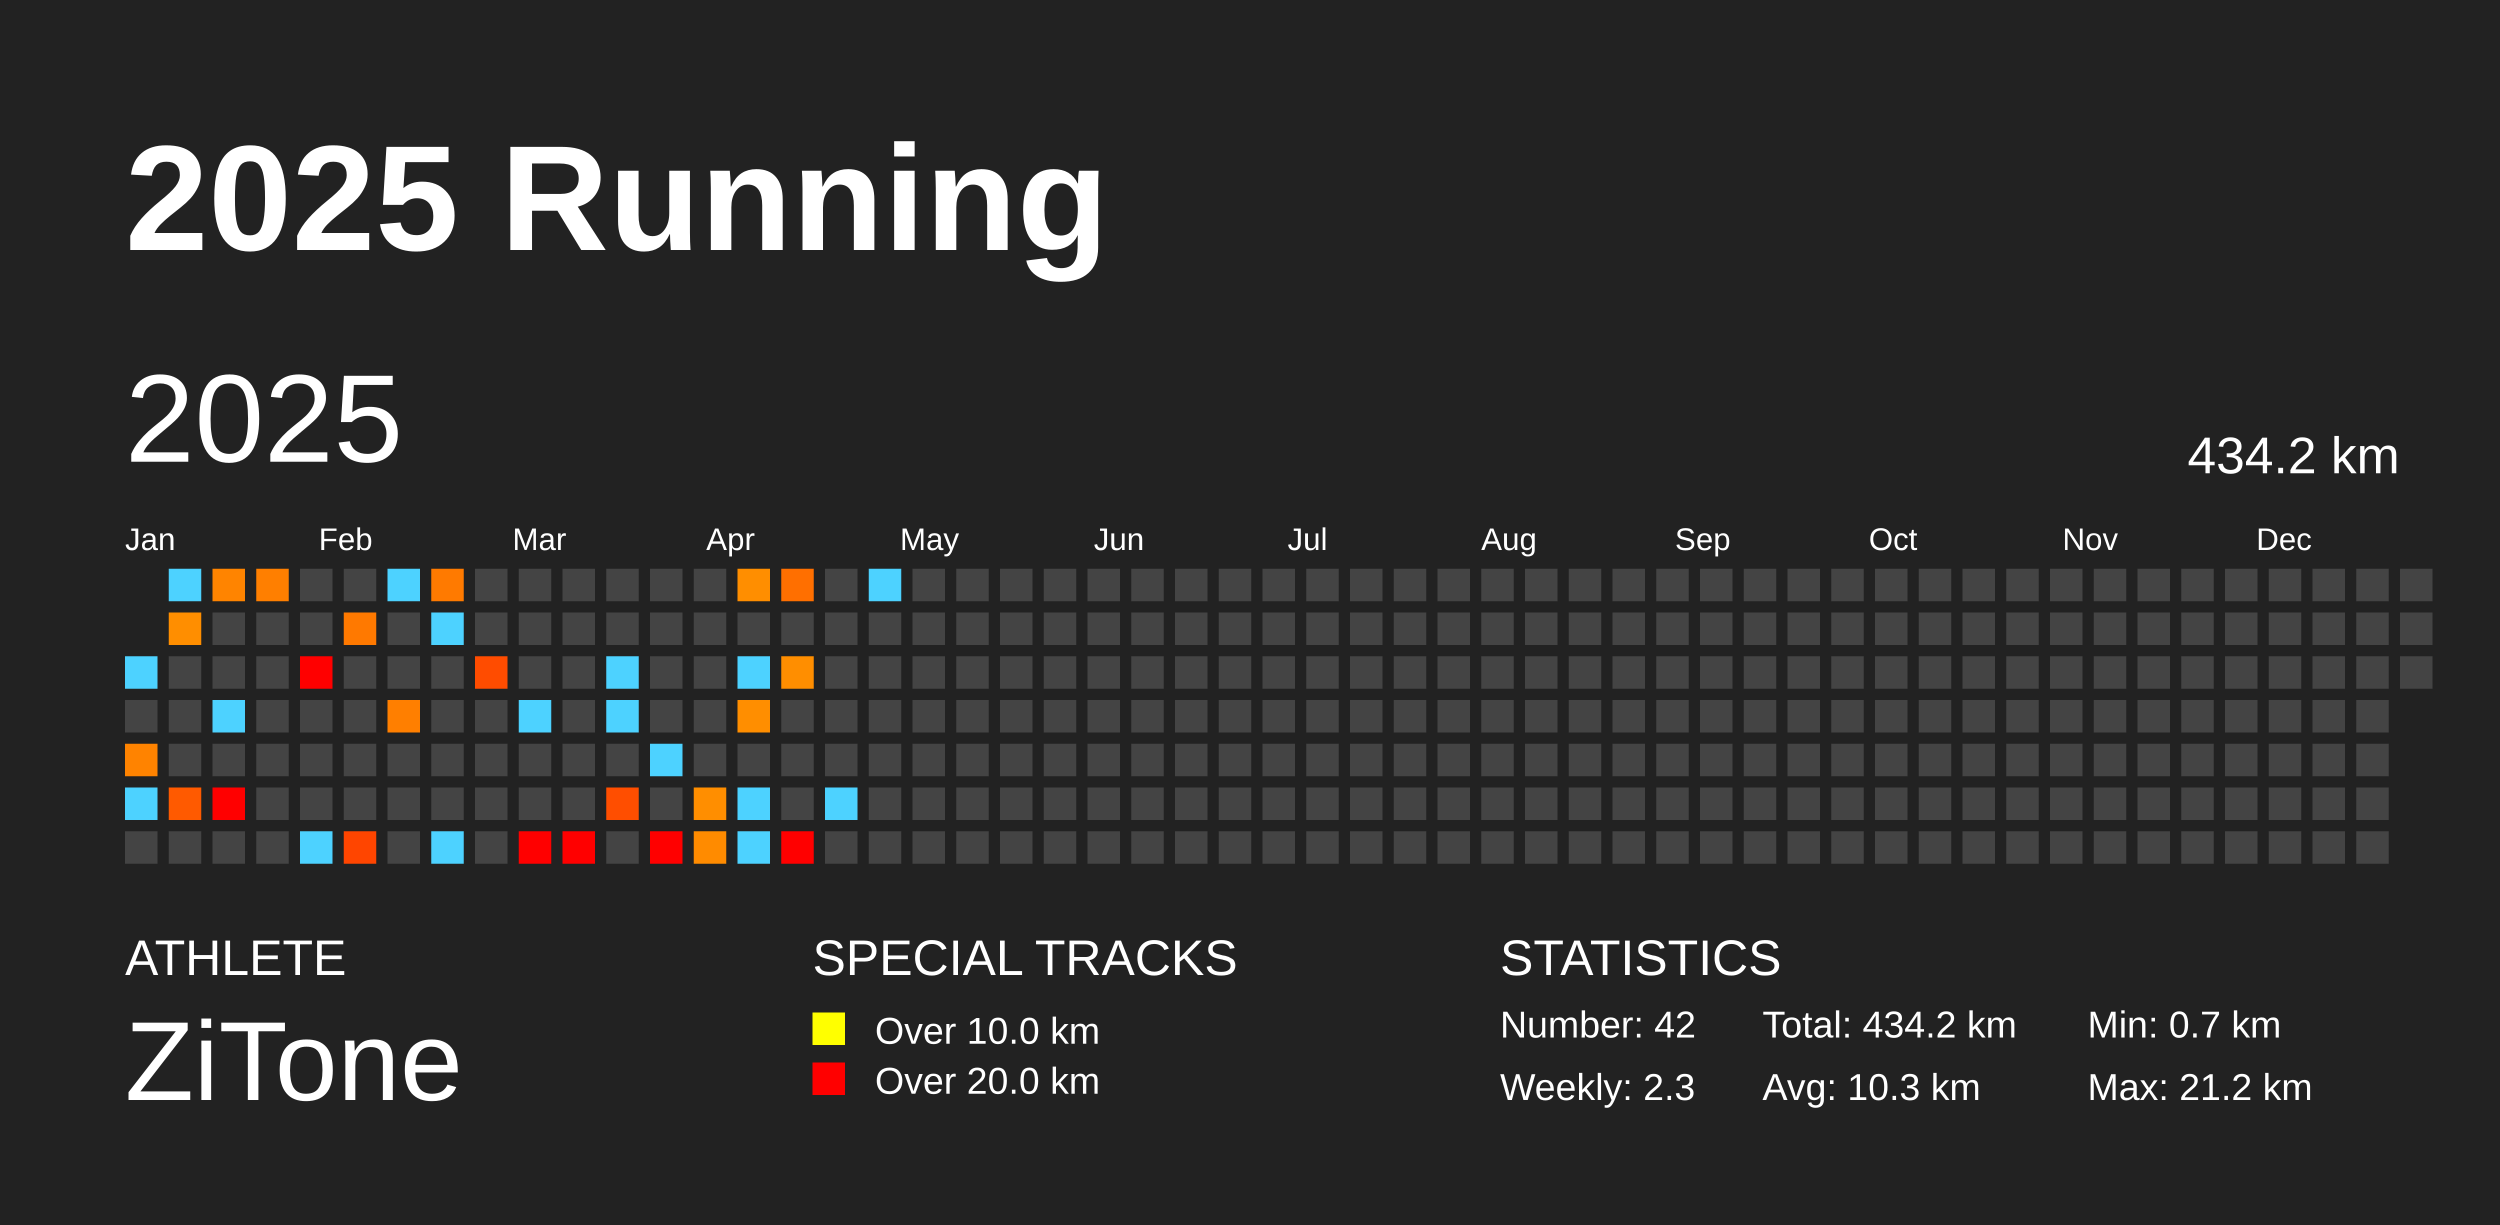
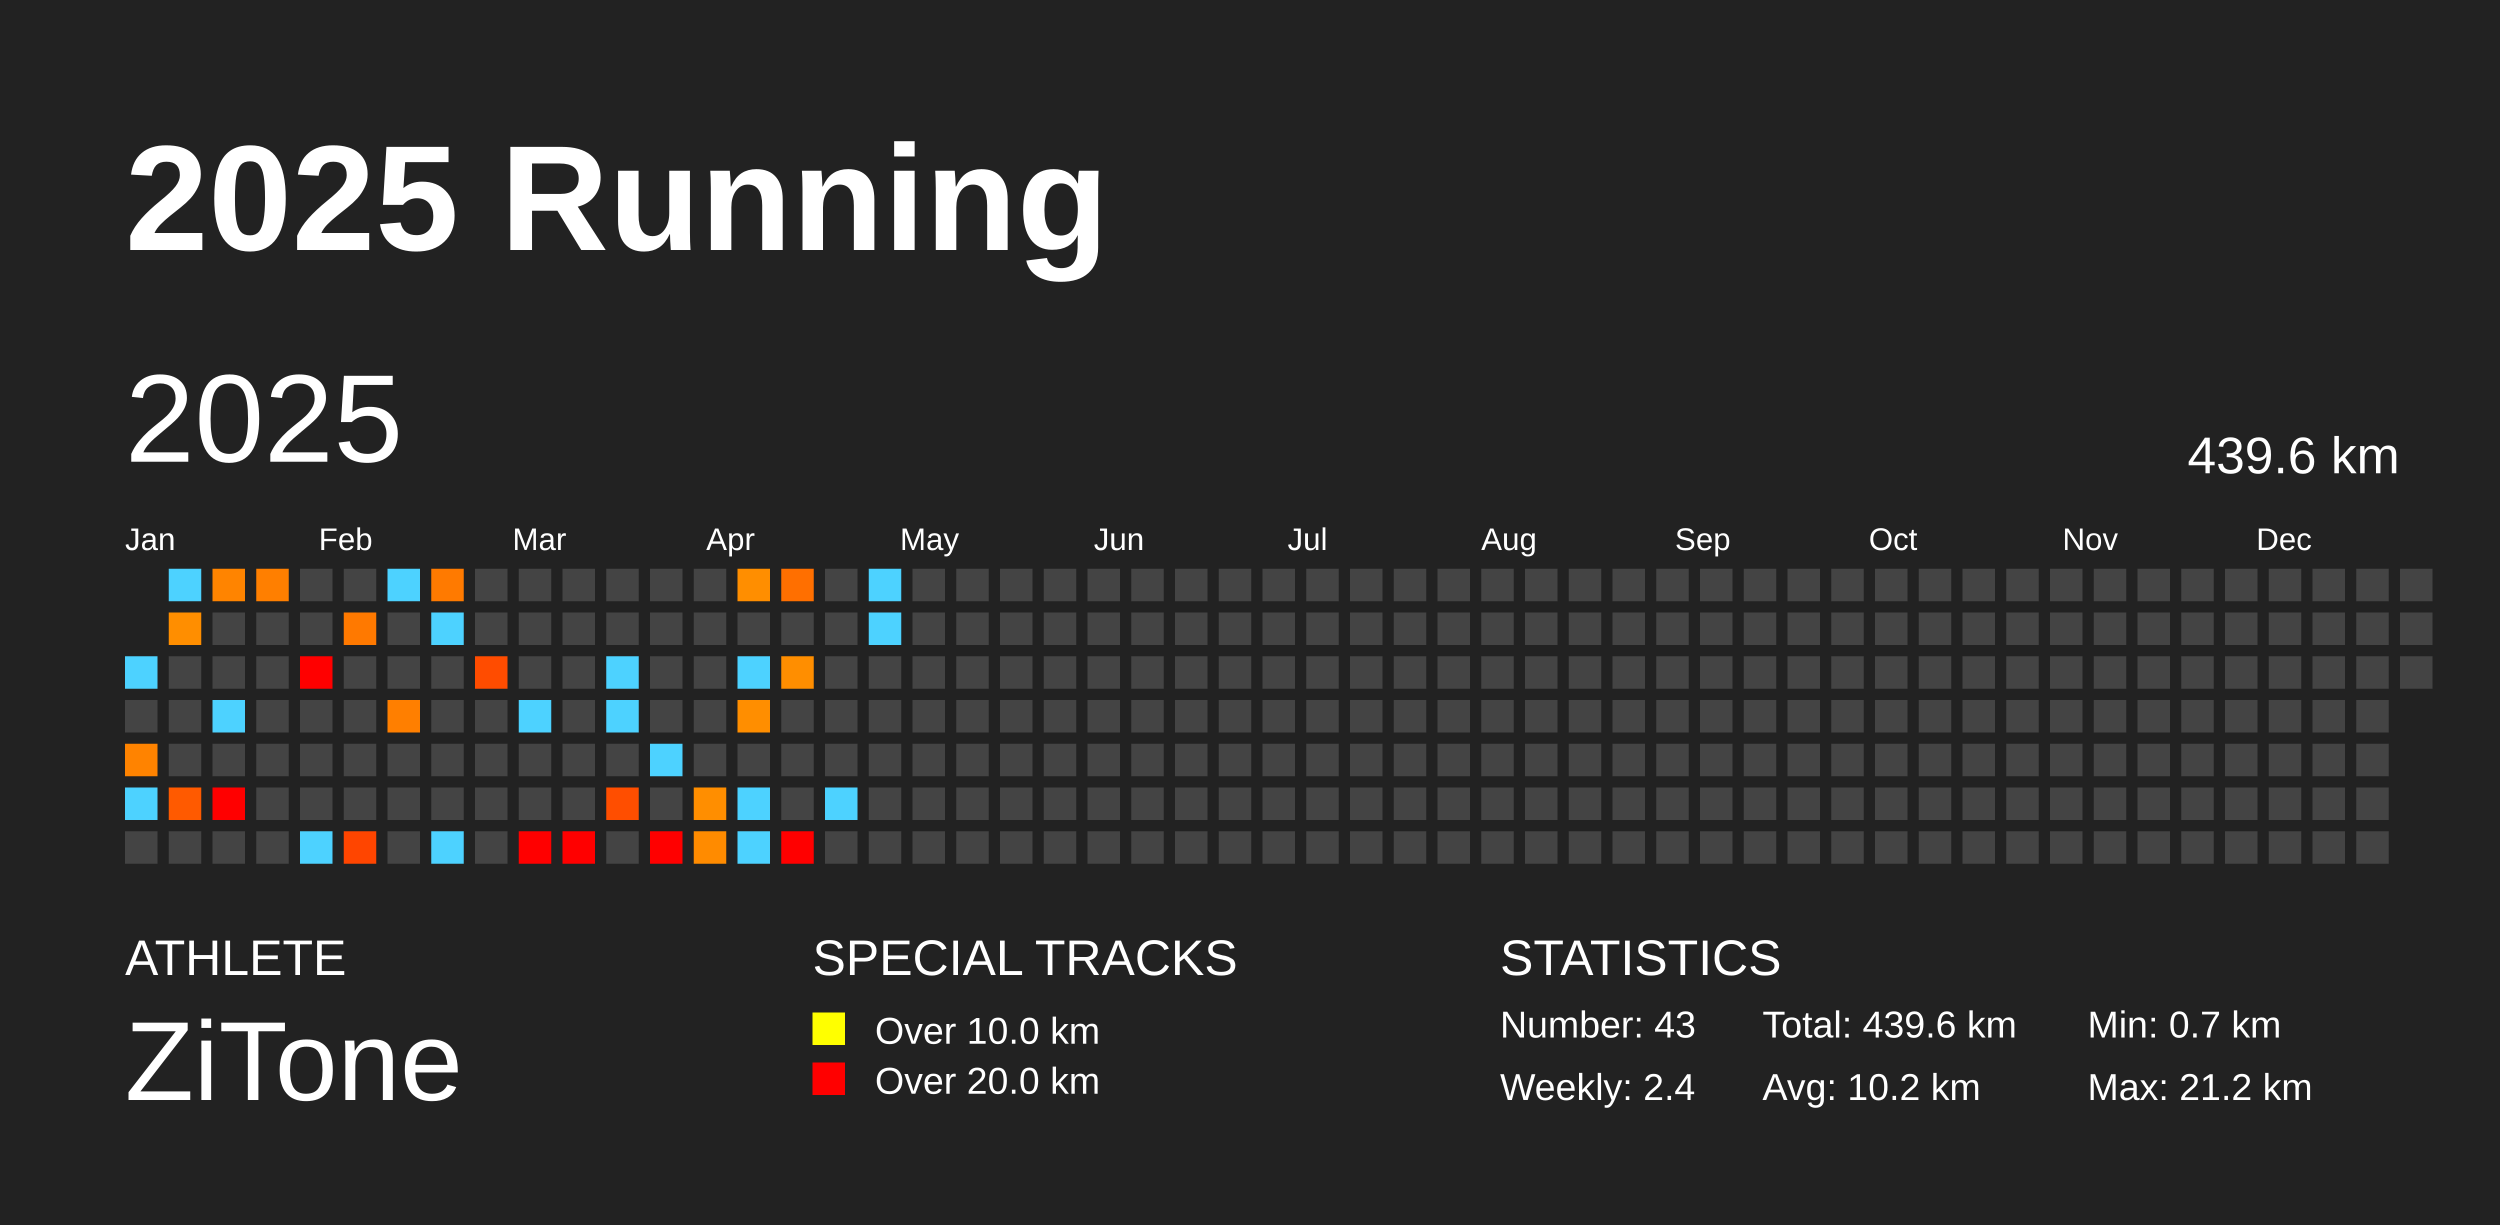
<svg xmlns="http://www.w3.org/2000/svg" baseProfile="full" height="98mm" version="1.1" viewBox="0,0,200,98" width="200mm">
  <defs />
  <rect fill="#222222" height="98" width="200" x="0" y="0" />
  <text fill="#FFFFFF" style="font-size:12px; font-family:Arial; font-weight:bold;" x="10" y="20">2025 Running</text>
  <text fill="#FFFFFF" style="font-size:4px; font-family:Arial" x="10" y="78">ATHLETE</text>
  <text fill="#FFFFFF" style="font-size:9px; font-family:Arial" x="10" y="88">ZiTone</text>
  <text fill="#FFFFFF" style="font-size:4px; font-family:Arial" x="65" y="78">SPECIAL TRACKS</text>
  <rect fill="yellow" height="2.6" width="2.6" x="65" y="81" />
  <text fill="#FFFFFF" style="font-size:3px; font-family:Arial" x="70" y="83.5">Over 10.0 km</text>
  <rect fill="red" height="2.6" width="2.6" x="65" y="85" />
  <text fill="#FFFFFF" style="font-size:3px; font-family:Arial" x="70" y="87.5">Over 20.0 km</text>
  <text fill="#FFFFFF" style="font-size:4px; font-family:Arial" x="120" y="78">STATISTICS</text>
-   <text fill="#FFFFFF" style="font-size:3px; font-family:Arial" x="120" y="83">Number: 42</text>
-   <text fill="#FFFFFF" style="font-size:3px; font-family:Arial" x="120" y="88">Weekly: 2.3</text>
-   <text fill="#FFFFFF" style="font-size:3px; font-family:Arial" x="141" y="83">Total: 434.2 km</text>
-   <text fill="#FFFFFF" style="font-size:3px; font-family:Arial" x="141" y="88">Avg: 10.3 km</text>
+   <text fill="#FFFFFF" style="font-size:3px; font-family:Arial" x="120" y="83">Number: 43</text>
+   <text fill="#FFFFFF" style="font-size:3px; font-family:Arial" x="120" y="88">Weekly: 2.4</text>
+   <text fill="#FFFFFF" style="font-size:3px; font-family:Arial" x="141" y="83">Total: 439.6 km</text>
+   <text fill="#FFFFFF" style="font-size:3px; font-family:Arial" x="141" y="88">Avg: 10.2 km</text>
  <text fill="#FFFFFF" style="font-size:3px; font-family:Arial" x="167" y="83">Min: 0.7 km</text>
  <text fill="#FFFFFF" style="font-size:3px; font-family:Arial" x="167" y="88">Max: 21.2 km</text>
  <text dominant-baseline="hanging" fill="#FFFFFF" style="font-size:10.0px; font-family:Arial;" x="10" y="30">2025</text>
-   <text dominant-baseline="hanging" fill="#FFFFFF" style="font-size:4.125px; font-family:Arial;" x="175" y="35">434.2 km</text>
+   <text dominant-baseline="hanging" fill="#FFFFFF" style="font-size:4.125px; font-family:Arial;" x="175" y="35">439.6 km</text>
  <text fill="#FFFFFF" style="font-size:2.5px; font-family:Arial" x="10.0" y="44">Jan</text>
  <text fill="#FFFFFF" style="font-size:2.5px; font-family:Arial" x="25.5" y="44">Feb</text>
  <text fill="#FFFFFF" style="font-size:2.5px; font-family:Arial" x="41.0" y="44">Mar</text>
  <text fill="#FFFFFF" style="font-size:2.5px; font-family:Arial" x="56.5" y="44">Apr</text>
  <text fill="#FFFFFF" style="font-size:2.5px; font-family:Arial" x="72.0" y="44">May</text>
  <text fill="#FFFFFF" style="font-size:2.5px; font-family:Arial" x="87.5" y="44">Jun</text>
  <text fill="#FFFFFF" style="font-size:2.5px; font-family:Arial" x="103.0" y="44">Jul</text>
  <text fill="#FFFFFF" style="font-size:2.5px; font-family:Arial" x="118.5" y="44">Aug</text>
  <text fill="#FFFFFF" style="font-size:2.5px; font-family:Arial" x="134.0" y="44">Sep</text>
  <text fill="#FFFFFF" style="font-size:2.5px; font-family:Arial" x="149.5" y="44">Oct</text>
  <text fill="#FFFFFF" style="font-size:2.5px; font-family:Arial" x="165.0" y="44">Nov</text>
  <text fill="#FFFFFF" style="font-size:2.5px; font-family:Arial" x="180.5" y="44">Dec</text>
  <rect fill="#4dd2ff" height="2.6" width="2.6" x="10.0" y="52.5" />
  <rect fill="#444444" height="2.6" width="2.6" x="10.0" y="56.0" />
  <rect fill="#ff8300" height="2.6" width="2.6" x="10.0" y="59.5" />
  <rect fill="#4dd2ff" height="2.6" width="2.6" x="10.0" y="63.0" />
  <rect fill="#444444" height="2.6" width="2.6" x="10.0" y="66.5" />
  <rect fill="#4dd2ff" height="2.6" width="2.6" x="13.5" y="45.5" />
  <rect fill="#ff8e00" height="2.6" width="2.6" x="13.5" y="49.0" />
  <rect fill="#444444" height="2.6" width="2.6" x="13.5" y="52.5" />
  <rect fill="#444444" height="2.6" width="2.6" x="13.5" y="56.0" />
  <rect fill="#444444" height="2.6" width="2.6" x="13.5" y="59.5" />
  <rect fill="#ff5a00" height="2.6" width="2.6" x="13.5" y="63.0" />
  <rect fill="#444444" height="2.6" width="2.6" x="13.5" y="66.5" />
  <rect fill="#ff8400" height="2.6" width="2.6" x="17.0" y="45.5" />
  <rect fill="#444444" height="2.6" width="2.6" x="17.0" y="49.0" />
  <rect fill="#444444" height="2.6" width="2.6" x="17.0" y="52.5" />
  <rect fill="#4dd2ff" height="2.6" width="2.6" x="17.0" y="56.0" />
  <rect fill="#444444" height="2.6" width="2.6" x="17.0" y="59.5" />
  <rect fill="red" height="2.6" width="2.6" x="17.0" y="63.0" />
  <rect fill="#444444" height="2.6" width="2.6" x="17.0" y="66.5" />
  <rect fill="#ff7f00" height="2.6" width="2.6" x="20.5" y="45.5" />
  <rect fill="#444444" height="2.6" width="2.6" x="20.5" y="49.0" />
  <rect fill="#444444" height="2.6" width="2.6" x="20.5" y="52.5" />
  <rect fill="#444444" height="2.6" width="2.6" x="20.5" y="56.0" />
  <rect fill="#444444" height="2.6" width="2.6" x="20.5" y="59.5" />
  <rect fill="#444444" height="2.6" width="2.6" x="20.5" y="63.0" />
  <rect fill="#444444" height="2.6" width="2.6" x="20.5" y="66.5" />
  <rect fill="#444444" height="2.6" width="2.6" x="24.0" y="45.5" />
  <rect fill="#444444" height="2.6" width="2.6" x="24.0" y="49.0" />
  <rect fill="red" height="2.6" width="2.6" x="24.0" y="52.5" />
  <rect fill="#444444" height="2.6" width="2.6" x="24.0" y="56.0" />
  <rect fill="#444444" height="2.6" width="2.6" x="24.0" y="59.5" />
  <rect fill="#444444" height="2.6" width="2.6" x="24.0" y="63.0" />
  <rect fill="#4dd2ff" height="2.6" width="2.6" x="24.0" y="66.5" />
  <rect fill="#444444" height="2.6" width="2.6" x="27.5" y="45.5" />
  <rect fill="#ff7900" height="2.6" width="2.6" x="27.5" y="49.0" />
  <rect fill="#444444" height="2.6" width="2.6" x="27.5" y="52.5" />
  <rect fill="#444444" height="2.6" width="2.6" x="27.5" y="56.0" />
  <rect fill="#444444" height="2.6" width="2.6" x="27.5" y="59.5" />
  <rect fill="#444444" height="2.6" width="2.6" x="27.5" y="63.0" />
  <rect fill="#ff4500" height="2.6" width="2.6" x="27.5" y="66.5" />
  <rect fill="#4dd2ff" height="2.6" width="2.6" x="31.0" y="45.5" />
  <rect fill="#444444" height="2.6" width="2.6" x="31.0" y="49.0" />
  <rect fill="#444444" height="2.6" width="2.6" x="31.0" y="52.5" />
  <rect fill="#ff7f00" height="2.6" width="2.6" x="31.0" y="56.0" />
  <rect fill="#444444" height="2.6" width="2.6" x="31.0" y="59.5" />
  <rect fill="#444444" height="2.6" width="2.6" x="31.0" y="63.0" />
  <rect fill="#444444" height="2.6" width="2.6" x="31.0" y="66.5" />
  <rect fill="#ff7a00" height="2.6" width="2.6" x="34.5" y="45.5" />
  <rect fill="#4dd2ff" height="2.6" width="2.6" x="34.5" y="49.0" />
  <rect fill="#444444" height="2.6" width="2.6" x="34.5" y="52.5" />
  <rect fill="#444444" height="2.6" width="2.6" x="34.5" y="56.0" />
  <rect fill="#444444" height="2.6" width="2.6" x="34.5" y="59.5" />
  <rect fill="#444444" height="2.6" width="2.6" x="34.5" y="63.0" />
  <rect fill="#4dd2ff" height="2.6" width="2.6" x="34.5" y="66.5" />
  <rect fill="#444444" height="2.6" width="2.6" x="38.0" y="45.5" />
  <rect fill="#444444" height="2.6" width="2.6" x="38.0" y="49.0" />
  <rect fill="#ff4c00" height="2.6" width="2.6" x="38.0" y="52.5" />
  <rect fill="#444444" height="2.6" width="2.6" x="38.0" y="56.0" />
  <rect fill="#444444" height="2.6" width="2.6" x="38.0" y="59.5" />
  <rect fill="#444444" height="2.6" width="2.6" x="38.0" y="63.0" />
  <rect fill="#444444" height="2.6" width="2.6" x="38.0" y="66.5" />
  <rect fill="#444444" height="2.6" width="2.6" x="41.5" y="45.5" />
  <rect fill="#444444" height="2.6" width="2.6" x="41.5" y="49.0" />
  <rect fill="#444444" height="2.6" width="2.6" x="41.5" y="52.5" />
  <rect fill="#4dd2ff" height="2.6" width="2.6" x="41.5" y="56.0" />
  <rect fill="#444444" height="2.6" width="2.6" x="41.5" y="59.5" />
  <rect fill="#444444" height="2.6" width="2.6" x="41.5" y="63.0" />
  <rect fill="red" height="2.6" width="2.6" x="41.5" y="66.5" />
  <rect fill="#444444" height="2.6" width="2.6" x="45.0" y="45.5" />
  <rect fill="#444444" height="2.6" width="2.6" x="45.0" y="49.0" />
  <rect fill="#444444" height="2.6" width="2.6" x="45.0" y="52.5" />
  <rect fill="#444444" height="2.6" width="2.6" x="45.0" y="56.0" />
  <rect fill="#444444" height="2.6" width="2.6" x="45.0" y="59.5" />
  <rect fill="#444444" height="2.6" width="2.6" x="45.0" y="63.0" />
  <rect fill="red" height="2.6" width="2.6" x="45.0" y="66.5" />
  <rect fill="#444444" height="2.6" width="2.6" x="48.5" y="45.5" />
  <rect fill="#444444" height="2.6" width="2.6" x="48.5" y="49.0" />
  <rect fill="#4dd2ff" height="2.6" width="2.6" x="48.5" y="52.5" />
  <rect fill="#4dd2ff" height="2.6" width="2.6" x="48.5" y="56.0" />
  <rect fill="#444444" height="2.6" width="2.6" x="48.5" y="59.5" />
  <rect fill="#ff4e00" height="2.6" width="2.6" x="48.5" y="63.0" />
  <rect fill="#444444" height="2.6" width="2.6" x="48.5" y="66.5" />
  <rect fill="#444444" height="2.6" width="2.6" x="52.0" y="45.5" />
  <rect fill="#444444" height="2.6" width="2.6" x="52.0" y="49.0" />
  <rect fill="#444444" height="2.6" width="2.6" x="52.0" y="52.5" />
  <rect fill="#444444" height="2.6" width="2.6" x="52.0" y="56.0" />
  <rect fill="#4dd2ff" height="2.6" width="2.6" x="52.0" y="59.5" />
  <rect fill="#444444" height="2.6" width="2.6" x="52.0" y="63.0" />
  <rect fill="red" height="2.6" width="2.6" x="52.0" y="66.5" />
  <rect fill="#444444" height="2.6" width="2.6" x="55.5" y="45.5" />
  <rect fill="#444444" height="2.6" width="2.6" x="55.5" y="49.0" />
  <rect fill="#444444" height="2.6" width="2.6" x="55.5" y="52.5" />
  <rect fill="#444444" height="2.6" width="2.6" x="55.5" y="56.0" />
  <rect fill="#444444" height="2.6" width="2.6" x="55.5" y="59.5" />
  <rect fill="#ff8e00" height="2.6" width="2.6" x="55.5" y="63.0" />
  <rect fill="#ff8b00" height="2.6" width="2.6" x="55.5" y="66.5" />
  <rect fill="#ff8e00" height="2.6" width="2.6" x="59.0" y="45.5" />
  <rect fill="#444444" height="2.6" width="2.6" x="59.0" y="49.0" />
  <rect fill="#4dd2ff" height="2.6" width="2.6" x="59.0" y="52.5" />
  <rect fill="#ff8e00" height="2.6" width="2.6" x="59.0" y="56.0" />
  <rect fill="#444444" height="2.6" width="2.6" x="59.0" y="59.5" />
  <rect fill="#4dd2ff" height="2.6" width="2.6" x="59.0" y="63.0" />
  <rect fill="#4dd2ff" height="2.6" width="2.6" x="59.0" y="66.5" />
  <rect fill="#ff6f00" height="2.6" width="2.6" x="62.5" y="45.5" />
  <rect fill="#444444" height="2.6" width="2.6" x="62.5" y="49.0" />
  <rect fill="#ff8e00" height="2.6" width="2.6" x="62.5" y="52.5" />
  <rect fill="#444444" height="2.6" width="2.6" x="62.5" y="56.0" />
  <rect fill="#444444" height="2.6" width="2.6" x="62.5" y="59.5" />
  <rect fill="#444444" height="2.6" width="2.6" x="62.5" y="63.0" />
  <rect fill="red" height="2.6" width="2.6" x="62.5" y="66.5" />
  <rect fill="#444444" height="2.6" width="2.6" x="66.0" y="45.5" />
  <rect fill="#444444" height="2.6" width="2.6" x="66.0" y="49.0" />
  <rect fill="#444444" height="2.6" width="2.6" x="66.0" y="52.5" />
  <rect fill="#444444" height="2.6" width="2.6" x="66.0" y="56.0" />
  <rect fill="#444444" height="2.6" width="2.6" x="66.0" y="59.5" />
  <rect fill="#4dd2ff" height="2.6" width="2.6" x="66.0" y="63.0" />
  <rect fill="#444444" height="2.6" width="2.6" x="66.0" y="66.5" />
  <rect fill="#4dd2ff" height="2.6" width="2.6" x="69.5" y="45.5" />
-   <rect fill="#444444" height="2.6" width="2.6" x="69.5" y="49.0" />
+   <rect fill="#4dd2ff" height="2.6" width="2.6" x="69.5" y="49.0" />
  <rect fill="#444444" height="2.6" width="2.6" x="69.5" y="52.5" />
  <rect fill="#444444" height="2.6" width="2.6" x="69.5" y="56.0" />
  <rect fill="#444444" height="2.6" width="2.6" x="69.5" y="59.5" />
  <rect fill="#444444" height="2.6" width="2.6" x="69.5" y="63.0" />
  <rect fill="#444444" height="2.6" width="2.6" x="69.5" y="66.5" />
  <rect fill="#444444" height="2.6" width="2.6" x="73.0" y="45.5" />
  <rect fill="#444444" height="2.6" width="2.6" x="73.0" y="49.0" />
  <rect fill="#444444" height="2.6" width="2.6" x="73.0" y="52.5" />
  <rect fill="#444444" height="2.6" width="2.6" x="73.0" y="56.0" />
  <rect fill="#444444" height="2.6" width="2.6" x="73.0" y="59.5" />
  <rect fill="#444444" height="2.6" width="2.6" x="73.0" y="63.0" />
  <rect fill="#444444" height="2.6" width="2.6" x="73.0" y="66.5" />
  <rect fill="#444444" height="2.6" width="2.6" x="76.5" y="45.5" />
  <rect fill="#444444" height="2.6" width="2.6" x="76.5" y="49.0" />
  <rect fill="#444444" height="2.6" width="2.6" x="76.5" y="52.5" />
  <rect fill="#444444" height="2.6" width="2.6" x="76.5" y="56.0" />
  <rect fill="#444444" height="2.6" width="2.6" x="76.5" y="59.5" />
  <rect fill="#444444" height="2.6" width="2.6" x="76.5" y="63.0" />
  <rect fill="#444444" height="2.6" width="2.6" x="76.5" y="66.5" />
  <rect fill="#444444" height="2.6" width="2.6" x="80.0" y="45.5" />
  <rect fill="#444444" height="2.6" width="2.6" x="80.0" y="49.0" />
  <rect fill="#444444" height="2.6" width="2.6" x="80.0" y="52.5" />
  <rect fill="#444444" height="2.6" width="2.6" x="80.0" y="56.0" />
  <rect fill="#444444" height="2.6" width="2.6" x="80.0" y="59.5" />
  <rect fill="#444444" height="2.6" width="2.6" x="80.0" y="63.0" />
  <rect fill="#444444" height="2.6" width="2.6" x="80.0" y="66.5" />
  <rect fill="#444444" height="2.6" width="2.6" x="83.5" y="45.5" />
  <rect fill="#444444" height="2.6" width="2.6" x="83.5" y="49.0" />
  <rect fill="#444444" height="2.6" width="2.6" x="83.5" y="52.5" />
  <rect fill="#444444" height="2.6" width="2.6" x="83.5" y="56.0" />
  <rect fill="#444444" height="2.6" width="2.6" x="83.5" y="59.5" />
  <rect fill="#444444" height="2.6" width="2.6" x="83.5" y="63.0" />
  <rect fill="#444444" height="2.6" width="2.6" x="83.5" y="66.5" />
  <rect fill="#444444" height="2.6" width="2.6" x="87.0" y="45.5" />
  <rect fill="#444444" height="2.6" width="2.6" x="87.0" y="49.0" />
  <rect fill="#444444" height="2.6" width="2.6" x="87.0" y="52.5" />
  <rect fill="#444444" height="2.6" width="2.6" x="87.0" y="56.0" />
  <rect fill="#444444" height="2.6" width="2.6" x="87.0" y="59.5" />
  <rect fill="#444444" height="2.6" width="2.6" x="87.0" y="63.0" />
  <rect fill="#444444" height="2.6" width="2.6" x="87.0" y="66.5" />
  <rect fill="#444444" height="2.6" width="2.6" x="90.5" y="45.5" />
  <rect fill="#444444" height="2.6" width="2.6" x="90.5" y="49.0" />
  <rect fill="#444444" height="2.6" width="2.6" x="90.5" y="52.5" />
  <rect fill="#444444" height="2.6" width="2.6" x="90.5" y="56.0" />
  <rect fill="#444444" height="2.6" width="2.6" x="90.5" y="59.5" />
  <rect fill="#444444" height="2.6" width="2.6" x="90.5" y="63.0" />
  <rect fill="#444444" height="2.6" width="2.6" x="90.5" y="66.5" />
  <rect fill="#444444" height="2.6" width="2.6" x="94.0" y="45.5" />
  <rect fill="#444444" height="2.6" width="2.6" x="94.0" y="49.0" />
  <rect fill="#444444" height="2.6" width="2.6" x="94.0" y="52.5" />
  <rect fill="#444444" height="2.6" width="2.6" x="94.0" y="56.0" />
  <rect fill="#444444" height="2.6" width="2.6" x="94.0" y="59.5" />
  <rect fill="#444444" height="2.6" width="2.6" x="94.0" y="63.0" />
  <rect fill="#444444" height="2.6" width="2.6" x="94.0" y="66.5" />
  <rect fill="#444444" height="2.6" width="2.6" x="97.5" y="45.5" />
  <rect fill="#444444" height="2.6" width="2.6" x="97.5" y="49.0" />
  <rect fill="#444444" height="2.6" width="2.6" x="97.5" y="52.5" />
  <rect fill="#444444" height="2.6" width="2.6" x="97.5" y="56.0" />
  <rect fill="#444444" height="2.6" width="2.6" x="97.5" y="59.5" />
  <rect fill="#444444" height="2.6" width="2.6" x="97.5" y="63.0" />
  <rect fill="#444444" height="2.6" width="2.6" x="97.5" y="66.5" />
  <rect fill="#444444" height="2.6" width="2.6" x="101.0" y="45.5" />
  <rect fill="#444444" height="2.6" width="2.6" x="101.0" y="49.0" />
  <rect fill="#444444" height="2.6" width="2.6" x="101.0" y="52.5" />
  <rect fill="#444444" height="2.6" width="2.6" x="101.0" y="56.0" />
  <rect fill="#444444" height="2.6" width="2.6" x="101.0" y="59.5" />
  <rect fill="#444444" height="2.6" width="2.6" x="101.0" y="63.0" />
  <rect fill="#444444" height="2.6" width="2.6" x="101.0" y="66.5" />
  <rect fill="#444444" height="2.6" width="2.6" x="104.5" y="45.5" />
  <rect fill="#444444" height="2.6" width="2.6" x="104.5" y="49.0" />
  <rect fill="#444444" height="2.6" width="2.6" x="104.5" y="52.5" />
  <rect fill="#444444" height="2.6" width="2.6" x="104.5" y="56.0" />
  <rect fill="#444444" height="2.6" width="2.6" x="104.5" y="59.5" />
  <rect fill="#444444" height="2.6" width="2.6" x="104.5" y="63.0" />
  <rect fill="#444444" height="2.6" width="2.6" x="104.5" y="66.5" />
  <rect fill="#444444" height="2.6" width="2.6" x="108.0" y="45.5" />
  <rect fill="#444444" height="2.6" width="2.6" x="108.0" y="49.0" />
  <rect fill="#444444" height="2.6" width="2.6" x="108.0" y="52.5" />
  <rect fill="#444444" height="2.6" width="2.6" x="108.0" y="56.0" />
  <rect fill="#444444" height="2.6" width="2.6" x="108.0" y="59.5" />
  <rect fill="#444444" height="2.6" width="2.6" x="108.0" y="63.0" />
  <rect fill="#444444" height="2.6" width="2.6" x="108.0" y="66.5" />
  <rect fill="#444444" height="2.6" width="2.6" x="111.5" y="45.5" />
  <rect fill="#444444" height="2.6" width="2.6" x="111.5" y="49.0" />
  <rect fill="#444444" height="2.6" width="2.6" x="111.5" y="52.5" />
  <rect fill="#444444" height="2.6" width="2.6" x="111.5" y="56.0" />
  <rect fill="#444444" height="2.6" width="2.6" x="111.5" y="59.5" />
  <rect fill="#444444" height="2.6" width="2.6" x="111.5" y="63.0" />
  <rect fill="#444444" height="2.6" width="2.6" x="111.5" y="66.5" />
  <rect fill="#444444" height="2.6" width="2.6" x="115.0" y="45.5" />
  <rect fill="#444444" height="2.6" width="2.6" x="115.0" y="49.0" />
  <rect fill="#444444" height="2.6" width="2.6" x="115.0" y="52.5" />
  <rect fill="#444444" height="2.6" width="2.6" x="115.0" y="56.0" />
  <rect fill="#444444" height="2.6" width="2.6" x="115.0" y="59.5" />
  <rect fill="#444444" height="2.6" width="2.6" x="115.0" y="63.0" />
  <rect fill="#444444" height="2.6" width="2.6" x="115.0" y="66.5" />
  <rect fill="#444444" height="2.6" width="2.6" x="118.5" y="45.5" />
  <rect fill="#444444" height="2.6" width="2.6" x="118.5" y="49.0" />
  <rect fill="#444444" height="2.6" width="2.6" x="118.5" y="52.5" />
  <rect fill="#444444" height="2.6" width="2.6" x="118.5" y="56.0" />
  <rect fill="#444444" height="2.6" width="2.6" x="118.5" y="59.5" />
  <rect fill="#444444" height="2.6" width="2.6" x="118.5" y="63.0" />
  <rect fill="#444444" height="2.6" width="2.6" x="118.5" y="66.5" />
  <rect fill="#444444" height="2.6" width="2.6" x="122.0" y="45.5" />
  <rect fill="#444444" height="2.6" width="2.6" x="122.0" y="49.0" />
  <rect fill="#444444" height="2.6" width="2.6" x="122.0" y="52.5" />
  <rect fill="#444444" height="2.6" width="2.6" x="122.0" y="56.0" />
  <rect fill="#444444" height="2.6" width="2.6" x="122.0" y="59.5" />
  <rect fill="#444444" height="2.6" width="2.6" x="122.0" y="63.0" />
  <rect fill="#444444" height="2.6" width="2.6" x="122.0" y="66.5" />
  <rect fill="#444444" height="2.6" width="2.6" x="125.5" y="45.5" />
  <rect fill="#444444" height="2.6" width="2.6" x="125.5" y="49.0" />
  <rect fill="#444444" height="2.6" width="2.6" x="125.5" y="52.5" />
  <rect fill="#444444" height="2.6" width="2.6" x="125.5" y="56.0" />
  <rect fill="#444444" height="2.6" width="2.6" x="125.5" y="59.5" />
  <rect fill="#444444" height="2.6" width="2.6" x="125.5" y="63.0" />
  <rect fill="#444444" height="2.6" width="2.6" x="125.5" y="66.5" />
  <rect fill="#444444" height="2.6" width="2.6" x="129.0" y="45.5" />
  <rect fill="#444444" height="2.6" width="2.6" x="129.0" y="49.0" />
  <rect fill="#444444" height="2.6" width="2.6" x="129.0" y="52.5" />
  <rect fill="#444444" height="2.6" width="2.6" x="129.0" y="56.0" />
  <rect fill="#444444" height="2.6" width="2.6" x="129.0" y="59.5" />
  <rect fill="#444444" height="2.6" width="2.6" x="129.0" y="63.0" />
  <rect fill="#444444" height="2.6" width="2.6" x="129.0" y="66.5" />
  <rect fill="#444444" height="2.6" width="2.6" x="132.5" y="45.5" />
  <rect fill="#444444" height="2.6" width="2.6" x="132.5" y="49.0" />
  <rect fill="#444444" height="2.6" width="2.6" x="132.5" y="52.5" />
  <rect fill="#444444" height="2.6" width="2.6" x="132.5" y="56.0" />
  <rect fill="#444444" height="2.6" width="2.6" x="132.5" y="59.5" />
  <rect fill="#444444" height="2.6" width="2.6" x="132.5" y="63.0" />
  <rect fill="#444444" height="2.6" width="2.6" x="132.5" y="66.5" />
  <rect fill="#444444" height="2.6" width="2.6" x="136.0" y="45.5" />
  <rect fill="#444444" height="2.6" width="2.6" x="136.0" y="49.0" />
  <rect fill="#444444" height="2.6" width="2.6" x="136.0" y="52.5" />
  <rect fill="#444444" height="2.6" width="2.6" x="136.0" y="56.0" />
  <rect fill="#444444" height="2.6" width="2.6" x="136.0" y="59.5" />
  <rect fill="#444444" height="2.6" width="2.6" x="136.0" y="63.0" />
  <rect fill="#444444" height="2.6" width="2.6" x="136.0" y="66.5" />
  <rect fill="#444444" height="2.6" width="2.6" x="139.5" y="45.5" />
  <rect fill="#444444" height="2.6" width="2.6" x="139.5" y="49.0" />
  <rect fill="#444444" height="2.6" width="2.6" x="139.5" y="52.5" />
  <rect fill="#444444" height="2.6" width="2.6" x="139.5" y="56.0" />
  <rect fill="#444444" height="2.6" width="2.6" x="139.5" y="59.5" />
  <rect fill="#444444" height="2.6" width="2.6" x="139.5" y="63.0" />
  <rect fill="#444444" height="2.6" width="2.6" x="139.5" y="66.5" />
  <rect fill="#444444" height="2.6" width="2.6" x="143.0" y="45.5" />
  <rect fill="#444444" height="2.6" width="2.6" x="143.0" y="49.0" />
  <rect fill="#444444" height="2.6" width="2.6" x="143.0" y="52.5" />
  <rect fill="#444444" height="2.6" width="2.6" x="143.0" y="56.0" />
  <rect fill="#444444" height="2.6" width="2.6" x="143.0" y="59.5" />
  <rect fill="#444444" height="2.6" width="2.6" x="143.0" y="63.0" />
  <rect fill="#444444" height="2.6" width="2.6" x="143.0" y="66.5" />
  <rect fill="#444444" height="2.6" width="2.6" x="146.5" y="45.5" />
  <rect fill="#444444" height="2.6" width="2.6" x="146.5" y="49.0" />
  <rect fill="#444444" height="2.6" width="2.6" x="146.5" y="52.5" />
  <rect fill="#444444" height="2.6" width="2.6" x="146.5" y="56.0" />
  <rect fill="#444444" height="2.6" width="2.6" x="146.5" y="59.5" />
  <rect fill="#444444" height="2.6" width="2.6" x="146.5" y="63.0" />
  <rect fill="#444444" height="2.6" width="2.6" x="146.5" y="66.5" />
  <rect fill="#444444" height="2.6" width="2.6" x="150.0" y="45.5" />
  <rect fill="#444444" height="2.6" width="2.6" x="150.0" y="49.0" />
  <rect fill="#444444" height="2.6" width="2.6" x="150.0" y="52.5" />
  <rect fill="#444444" height="2.6" width="2.6" x="150.0" y="56.0" />
  <rect fill="#444444" height="2.6" width="2.6" x="150.0" y="59.5" />
  <rect fill="#444444" height="2.6" width="2.6" x="150.0" y="63.0" />
  <rect fill="#444444" height="2.6" width="2.6" x="150.0" y="66.5" />
  <rect fill="#444444" height="2.6" width="2.6" x="153.5" y="45.5" />
  <rect fill="#444444" height="2.6" width="2.6" x="153.5" y="49.0" />
  <rect fill="#444444" height="2.6" width="2.6" x="153.5" y="52.5" />
  <rect fill="#444444" height="2.6" width="2.6" x="153.5" y="56.0" />
  <rect fill="#444444" height="2.6" width="2.6" x="153.5" y="59.5" />
  <rect fill="#444444" height="2.6" width="2.6" x="153.5" y="63.0" />
  <rect fill="#444444" height="2.6" width="2.6" x="153.5" y="66.5" />
  <rect fill="#444444" height="2.6" width="2.6" x="157.0" y="45.5" />
  <rect fill="#444444" height="2.6" width="2.6" x="157.0" y="49.0" />
  <rect fill="#444444" height="2.6" width="2.6" x="157.0" y="52.5" />
  <rect fill="#444444" height="2.6" width="2.6" x="157.0" y="56.0" />
  <rect fill="#444444" height="2.6" width="2.6" x="157.0" y="59.5" />
  <rect fill="#444444" height="2.6" width="2.6" x="157.0" y="63.0" />
  <rect fill="#444444" height="2.6" width="2.6" x="157.0" y="66.5" />
  <rect fill="#444444" height="2.6" width="2.6" x="160.5" y="45.5" />
  <rect fill="#444444" height="2.6" width="2.6" x="160.5" y="49.0" />
  <rect fill="#444444" height="2.6" width="2.6" x="160.5" y="52.5" />
  <rect fill="#444444" height="2.6" width="2.6" x="160.5" y="56.0" />
  <rect fill="#444444" height="2.6" width="2.6" x="160.5" y="59.5" />
  <rect fill="#444444" height="2.6" width="2.6" x="160.5" y="63.0" />
  <rect fill="#444444" height="2.6" width="2.6" x="160.5" y="66.5" />
  <rect fill="#444444" height="2.6" width="2.6" x="164.0" y="45.5" />
  <rect fill="#444444" height="2.6" width="2.6" x="164.0" y="49.0" />
  <rect fill="#444444" height="2.6" width="2.6" x="164.0" y="52.5" />
  <rect fill="#444444" height="2.6" width="2.6" x="164.0" y="56.0" />
  <rect fill="#444444" height="2.6" width="2.6" x="164.0" y="59.5" />
  <rect fill="#444444" height="2.6" width="2.6" x="164.0" y="63.0" />
  <rect fill="#444444" height="2.6" width="2.6" x="164.0" y="66.5" />
  <rect fill="#444444" height="2.6" width="2.6" x="167.5" y="45.5" />
  <rect fill="#444444" height="2.6" width="2.6" x="167.5" y="49.0" />
  <rect fill="#444444" height="2.6" width="2.6" x="167.5" y="52.5" />
  <rect fill="#444444" height="2.6" width="2.6" x="167.5" y="56.0" />
  <rect fill="#444444" height="2.6" width="2.6" x="167.5" y="59.5" />
  <rect fill="#444444" height="2.6" width="2.6" x="167.5" y="63.0" />
  <rect fill="#444444" height="2.6" width="2.6" x="167.5" y="66.5" />
  <rect fill="#444444" height="2.6" width="2.6" x="171.0" y="45.5" />
  <rect fill="#444444" height="2.6" width="2.6" x="171.0" y="49.0" />
  <rect fill="#444444" height="2.6" width="2.6" x="171.0" y="52.5" />
  <rect fill="#444444" height="2.6" width="2.6" x="171.0" y="56.0" />
  <rect fill="#444444" height="2.6" width="2.6" x="171.0" y="59.5" />
  <rect fill="#444444" height="2.6" width="2.6" x="171.0" y="63.0" />
  <rect fill="#444444" height="2.6" width="2.6" x="171.0" y="66.5" />
  <rect fill="#444444" height="2.6" width="2.6" x="174.5" y="45.5" />
  <rect fill="#444444" height="2.6" width="2.6" x="174.5" y="49.0" />
  <rect fill="#444444" height="2.6" width="2.6" x="174.5" y="52.5" />
  <rect fill="#444444" height="2.6" width="2.6" x="174.5" y="56.0" />
  <rect fill="#444444" height="2.6" width="2.6" x="174.5" y="59.5" />
  <rect fill="#444444" height="2.6" width="2.6" x="174.5" y="63.0" />
  <rect fill="#444444" height="2.6" width="2.6" x="174.5" y="66.5" />
  <rect fill="#444444" height="2.6" width="2.6" x="178.0" y="45.5" />
  <rect fill="#444444" height="2.6" width="2.6" x="178.0" y="49.0" />
  <rect fill="#444444" height="2.6" width="2.6" x="178.0" y="52.5" />
  <rect fill="#444444" height="2.6" width="2.6" x="178.0" y="56.0" />
  <rect fill="#444444" height="2.6" width="2.6" x="178.0" y="59.5" />
  <rect fill="#444444" height="2.6" width="2.6" x="178.0" y="63.0" />
  <rect fill="#444444" height="2.6" width="2.6" x="178.0" y="66.5" />
  <rect fill="#444444" height="2.6" width="2.6" x="181.5" y="45.5" />
  <rect fill="#444444" height="2.6" width="2.6" x="181.5" y="49.0" />
  <rect fill="#444444" height="2.6" width="2.6" x="181.5" y="52.5" />
  <rect fill="#444444" height="2.6" width="2.6" x="181.5" y="56.0" />
  <rect fill="#444444" height="2.6" width="2.6" x="181.5" y="59.5" />
  <rect fill="#444444" height="2.6" width="2.6" x="181.5" y="63.0" />
  <rect fill="#444444" height="2.6" width="2.6" x="181.5" y="66.5" />
  <rect fill="#444444" height="2.6" width="2.6" x="185.0" y="45.5" />
  <rect fill="#444444" height="2.6" width="2.6" x="185.0" y="49.0" />
  <rect fill="#444444" height="2.6" width="2.6" x="185.0" y="52.5" />
  <rect fill="#444444" height="2.6" width="2.6" x="185.0" y="56.0" />
  <rect fill="#444444" height="2.6" width="2.6" x="185.0" y="59.5" />
  <rect fill="#444444" height="2.6" width="2.6" x="185.0" y="63.0" />
  <rect fill="#444444" height="2.6" width="2.6" x="185.0" y="66.5" />
  <rect fill="#444444" height="2.6" width="2.6" x="188.5" y="45.5" />
  <rect fill="#444444" height="2.6" width="2.6" x="188.5" y="49.0" />
  <rect fill="#444444" height="2.6" width="2.6" x="188.5" y="52.5" />
  <rect fill="#444444" height="2.6" width="2.6" x="188.5" y="56.0" />
  <rect fill="#444444" height="2.6" width="2.6" x="188.5" y="59.5" />
  <rect fill="#444444" height="2.6" width="2.6" x="188.5" y="63.0" />
  <rect fill="#444444" height="2.6" width="2.6" x="188.5" y="66.5" />
  <rect fill="#444444" height="2.6" width="2.6" x="192.0" y="45.5" />
  <rect fill="#444444" height="2.6" width="2.6" x="192.0" y="49.0" />
  <rect fill="#444444" height="2.6" width="2.6" x="192.0" y="52.5" />
</svg>
